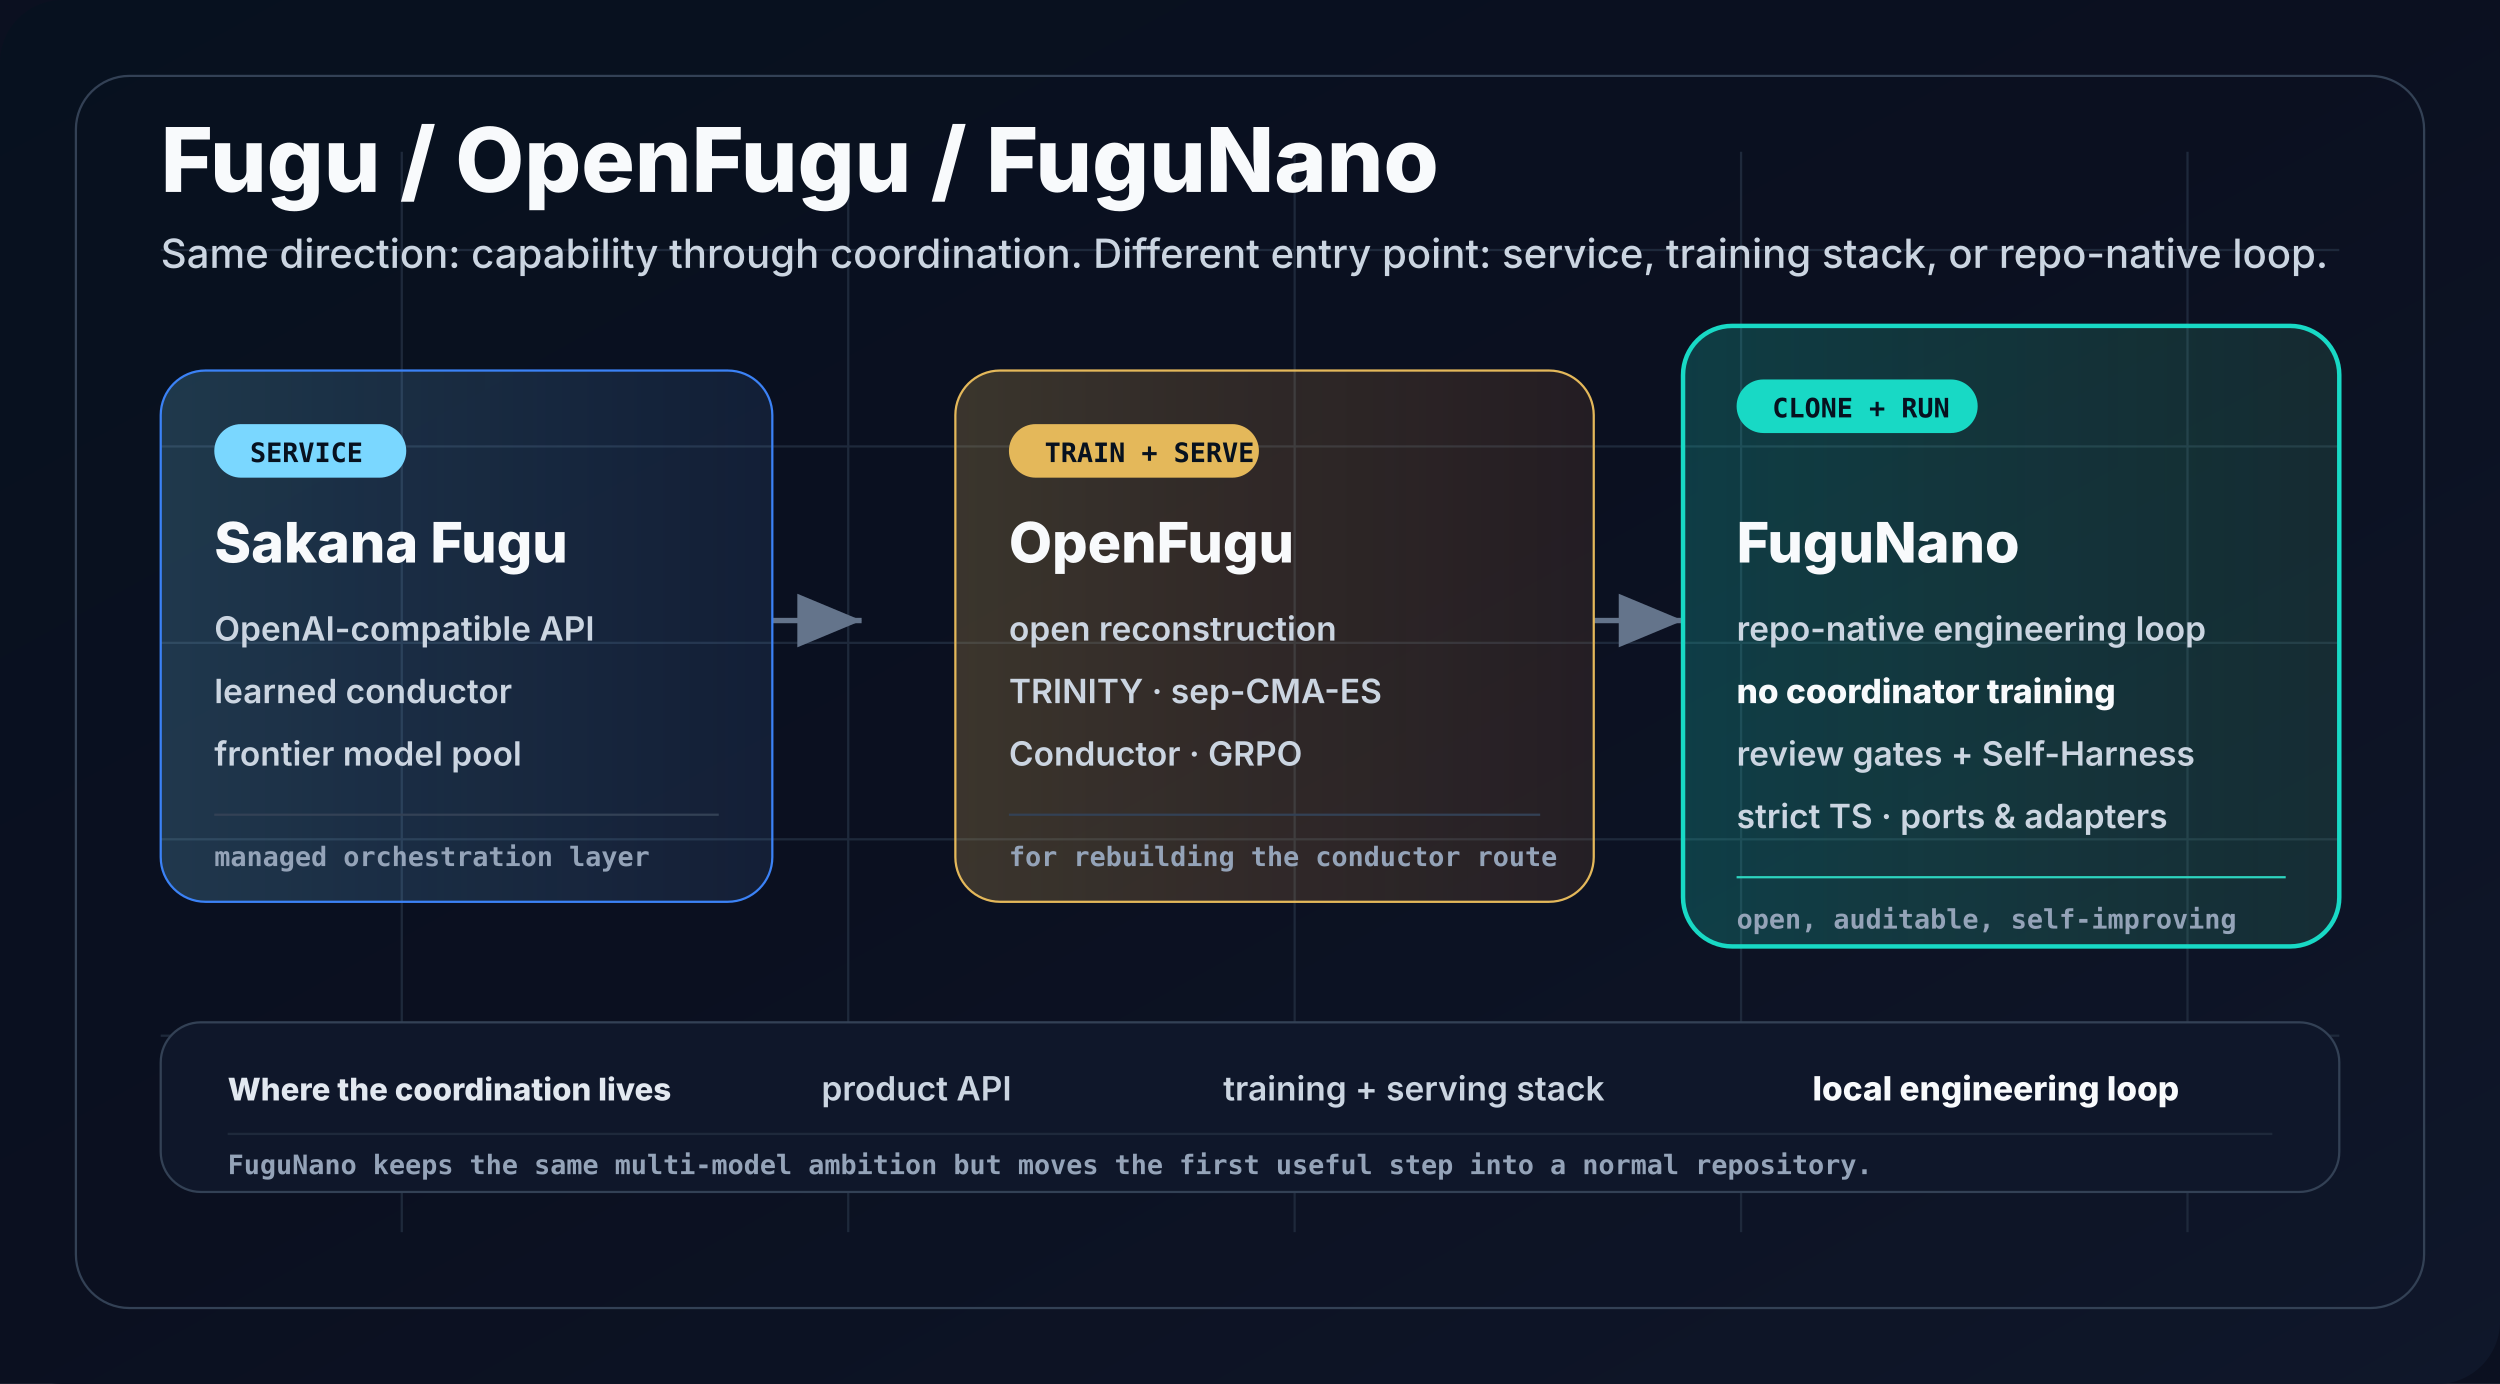
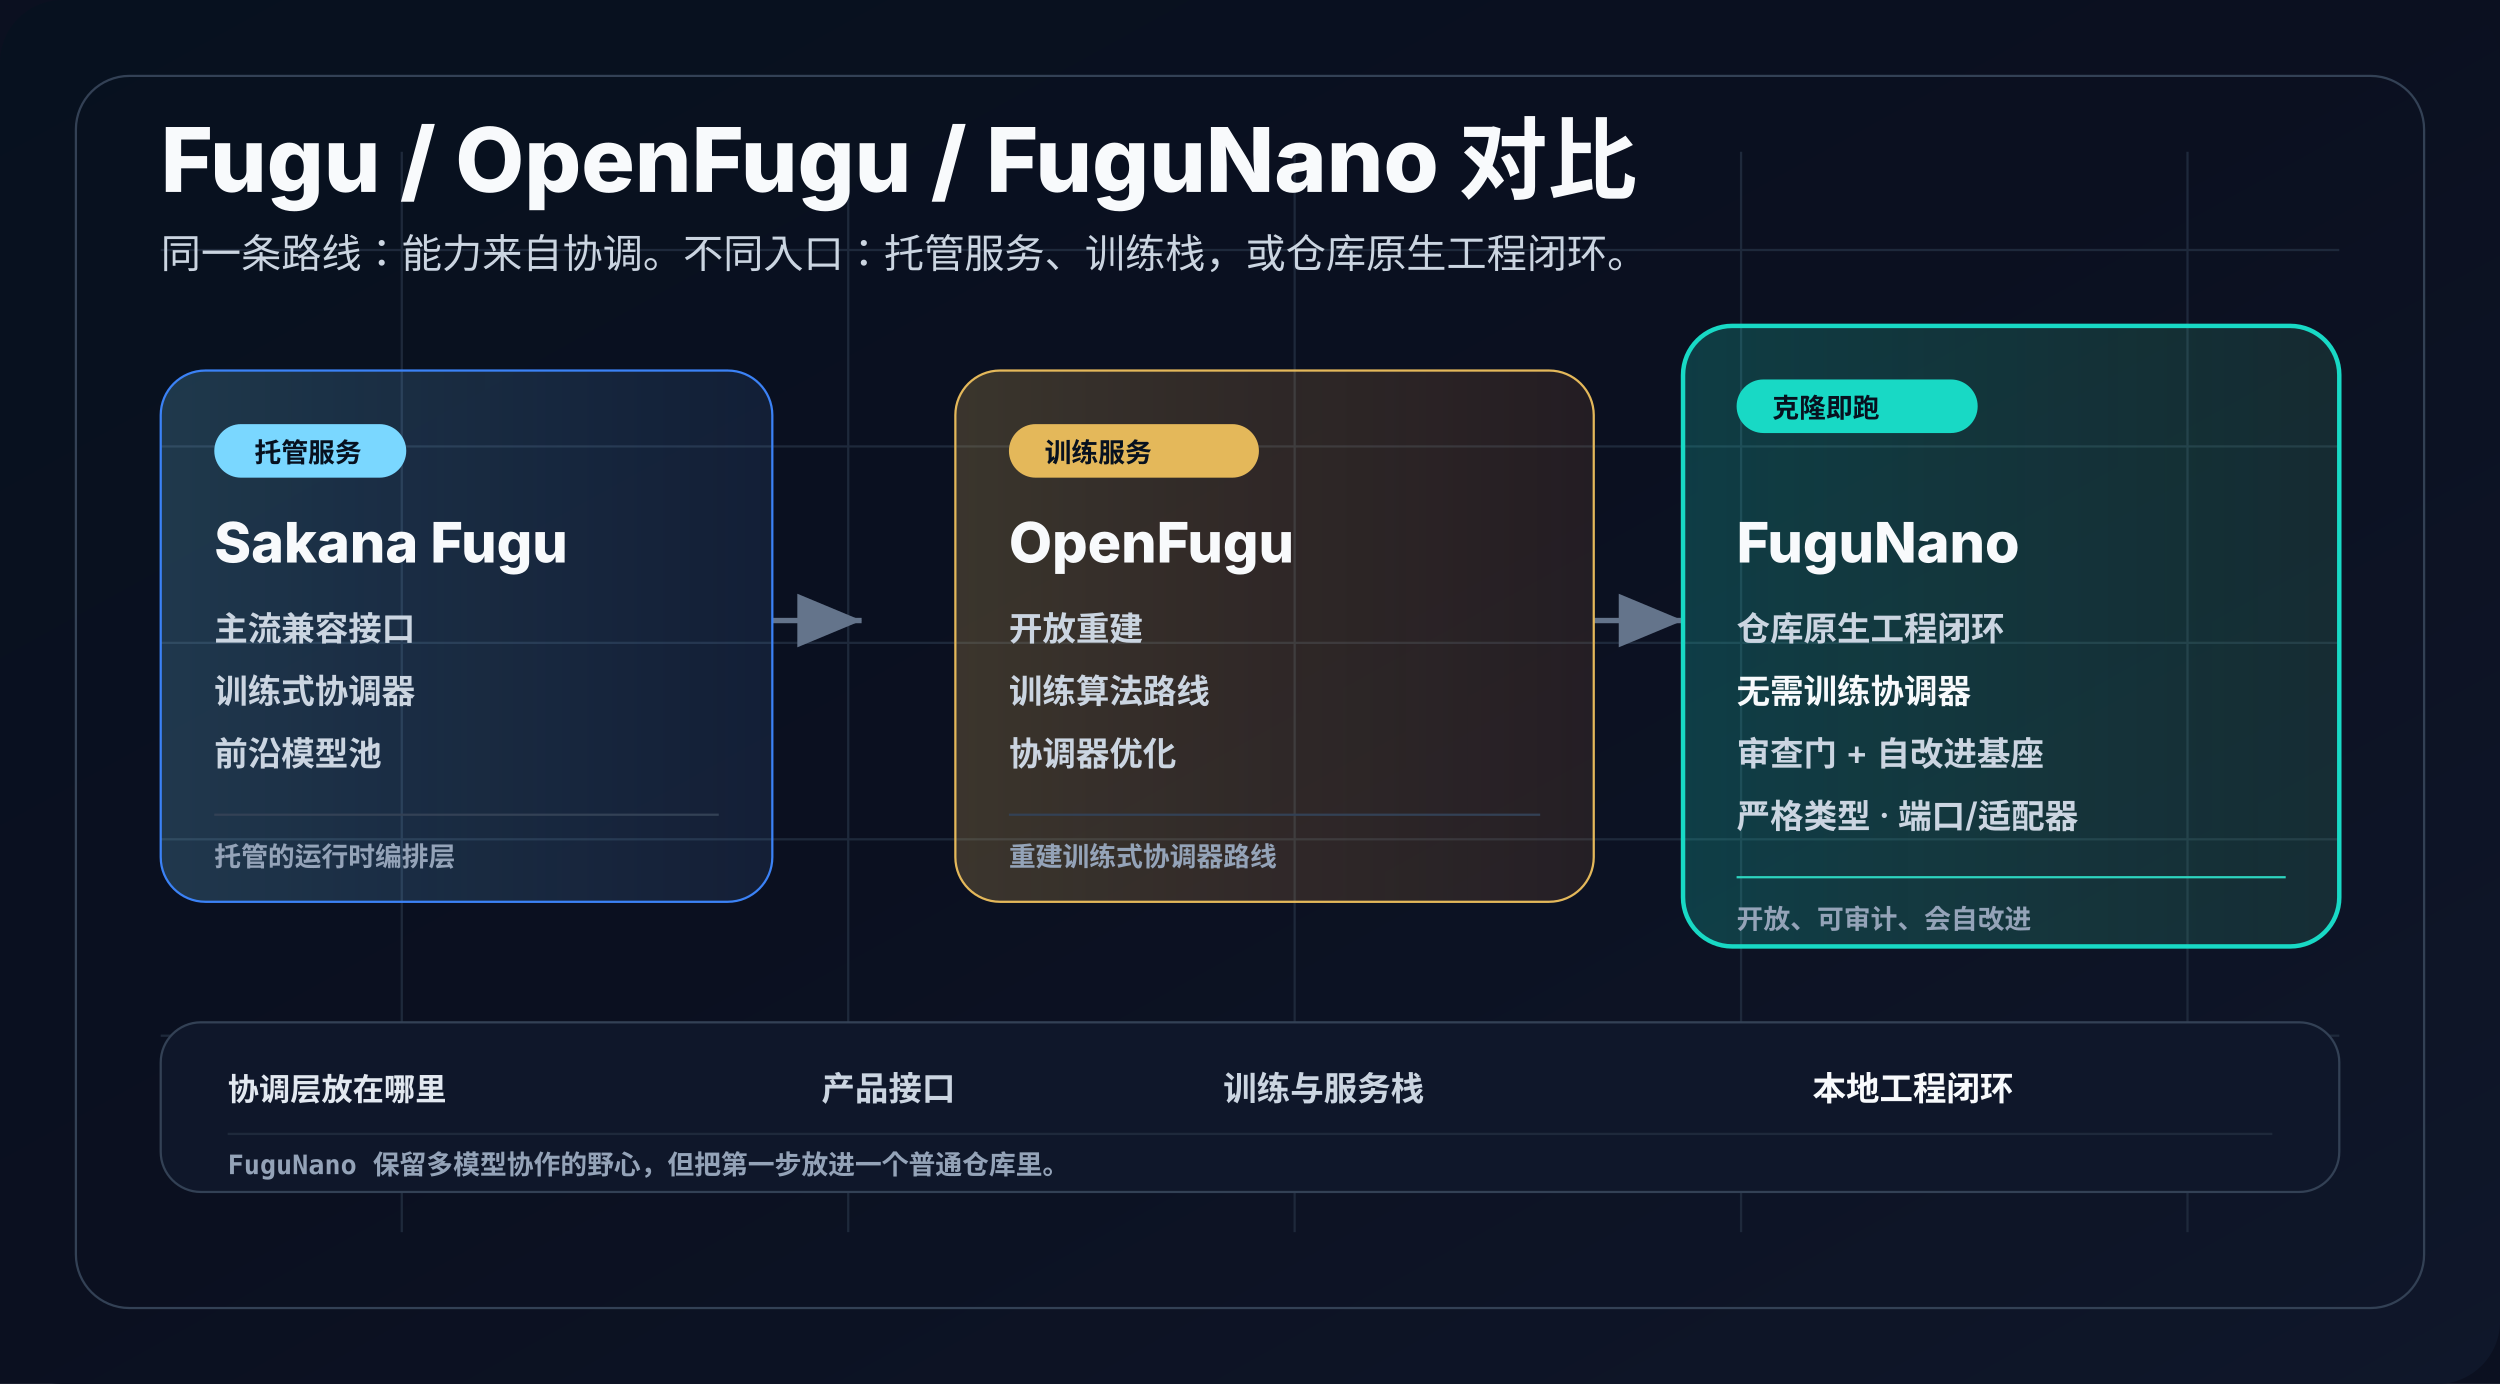
<svg xmlns="http://www.w3.org/2000/svg" viewBox="0 0 1120 620" role="img" aria-labelledby="title desc">
  <defs>
    <linearGradient id="bg" x1="0" x2="1" y1="0" y2="1">
      <stop offset="0" stop-color="#07111f" />
      <stop offset="0.48" stop-color="#0b1020" />
      <stop offset="1" stop-color="#0f172a" />
    </linearGradient>
    <linearGradient id="nano" x1="0" x2="1">
      <stop offset="0" stop-color="#18d9c5" stop-opacity="0.22" />
      <stop offset="1" stop-color="#5af0a8" stop-opacity="0.11" />
    </linearGradient>
    <linearGradient id="service" x1="0" x2="1">
      <stop offset="0" stop-color="#7ad7ff" stop-opacity="0.2" />
      <stop offset="1" stop-color="#60a5fa" stop-opacity="0.1" />
    </linearGradient>
    <linearGradient id="training" x1="0" x2="1">
      <stop offset="0" stop-color="#e4b85a" stop-opacity="0.22" />
      <stop offset="1" stop-color="#fb923c" stop-opacity="0.1" />
    </linearGradient>
    <marker id="arrow" markerWidth="14" markerHeight="14" refX="12" refY="5" orient="auto">
      <path d="M0,0 L12,5 L0,10 Z" fill="#64748b" />
    </marker>
    <style>
      .title {
        font:
          800 40px -apple-system,
          BlinkMacSystemFont,
          "Segoe UI",
          sans-serif;
        fill: #f8fafc;
        letter-spacing: 0;
      }
      .subtitle {
        font:
          500 18px -apple-system,
          BlinkMacSystemFont,
          "Segoe UI",
          sans-serif;
        fill: #cbd5e1;
        letter-spacing: 0;
      }
      .cardTitle {
        font:
          800 25px -apple-system,
          BlinkMacSystemFont,
          "Segoe UI",
          sans-serif;
        fill: #f8fafc;
        letter-spacing: 0;
      }
      .cardKicker {
        font:
          700 13px ui-monospace,
          SFMono-Regular,
          Menlo,
          Consolas,
          monospace;
        fill: #cbd5e1;
        letter-spacing: 0;
      }
      .body {
        font:
          560 15px -apple-system,
          BlinkMacSystemFont,
          "Segoe UI",
          sans-serif;
        fill: #cbd5e1;
        letter-spacing: 0;
      }
      .strong {
        font:
          760 15px -apple-system,
          BlinkMacSystemFont,
          "Segoe UI",
          sans-serif;
        fill: #f8fafc;
        letter-spacing: 0;
      }
      .tiny {
        font:
          650 12px ui-monospace,
          SFMono-Regular,
          Menlo,
          Consolas,
          monospace;
        fill: #94a3b8;
        letter-spacing: 0;
      }
      .axis {
        font:
          760 14px -apple-system,
          BlinkMacSystemFont,
          "Segoe UI",
          sans-serif;
        fill: #e2e8f0;
        letter-spacing: 0;
      }
      .pill {
        font:
          800 12px ui-monospace,
          SFMono-Regular,
          Menlo,
          Consolas,
          monospace;
        fill: #07111f;
        letter-spacing: 0;
      }
    </style>
  </defs>
  <rect width="1120" height="620" fill="#0b1020" />
  <rect width="1120" height="620" rx="28" fill="url(#bg)" />
  <path d="M72 112 H1048 M72 200 H1048 M72 288 H1048 M72 376 H1048 M72 464 H1048 M180 68 V552 M380 68 V552 M580 68 V552 M780 68 V552 M980 68 V552" stroke="#1e293b" stroke-width="1" />
  <rect x="34" y="34" width="1052" height="552" rx="24" fill="none" stroke="#334155" />
-   <text x="72" y="86" class="title">Fugu / OpenFugu / FuguNano</text>
+   <text x="72" y="86" class="title">Fugu / OpenFugu / FuguNano 对比</text>
  <text x="72" y="120" class="subtitle">
-     Same direction: capability through coordination. Different entry point: service, training stack, or repo-native loop.
+     同一条路线：能力来自协调。不同入口：托管服务、训练栈，或仓库原生工程闭环。
  </text>
  <line x1="346" y1="278" x2="386" y2="278" stroke="#64748b" stroke-width="2.4" marker-end="url(#arrow)" />
  <line x1="714" y1="278" x2="754" y2="278" stroke="#64748b" stroke-width="2.4" marker-end="url(#arrow)" />
  <rect x="72" y="166" width="274" height="238" rx="20" fill="url(#service)" stroke="#3b82f6" />
  <rect x="96" y="190" width="86" height="24" rx="12" fill="#7ad7ff" />
-   <text x="112" y="207" class="pill">SERVICE</text>
+   <text x="114" y="207" class="pill">托管服务</text>
  <text x="96" y="252" class="cardTitle">Sakana Fugu</text>
-   <text x="96" y="287" class="body">OpenAI-compatible API</text>
-   <text x="96" y="315" class="body">learned conductor</text>
-   <text x="96" y="343" class="body">frontier model pool</text>
+   <text x="96" y="287" class="body">主流兼容接口</text>
+   <text x="96" y="315" class="body">训练式协调器</text>
+   <text x="96" y="343" class="body">前沿模型池</text>
  <line x1="96" y1="365" x2="322" y2="365" stroke="#334155" />
-   <text x="96" y="388" class="tiny">managed orchestration layer</text>
+   <text x="96" y="388" class="tiny">托管的运行时编排层</text>
  <rect x="428" y="166" width="286" height="238" rx="20" fill="url(#training)" stroke="#e4b85a" />
  <rect x="452" y="190" width="112" height="24" rx="12" fill="#e4b85a" />
-   <text x="468" y="207" class="pill">TRAIN + SERVE</text>
+   <text x="468" y="207" class="pill">训练服务</text>
  <text x="452" y="252" class="cardTitle">OpenFugu</text>
-   <text x="452" y="287" class="body">open reconstruction</text>
-   <text x="452" y="315" class="body">TRINITY · sep-CMA-ES</text>
-   <text x="452" y="343" class="body">Conductor · GRPO</text>
+   <text x="452" y="287" class="body">开放重建</text>
+   <text x="452" y="315" class="body">训练算法路线</text>
+   <text x="452" y="343" class="body">协调器优化</text>
  <line x1="452" y1="365" x2="690" y2="365" stroke="#334155" />
-   <text x="452" y="388" class="tiny">for rebuilding the conductor route</text>
+   <text x="452" y="388" class="tiny">重建训练式协调器路线</text>
  <rect x="754" y="146" width="294" height="278" rx="22" fill="url(#nano)" stroke="#18d9c5" stroke-width="2" />
  <rect x="778" y="170" width="108" height="24" rx="12" fill="#18d9c5" />
-   <text x="794" y="187" class="pill">CLONE + RUN</text>
+   <text x="794" y="187" class="pill">克隆即跑</text>
  <text x="778" y="252" class="cardTitle">FuguNano</text>
-   <text x="778" y="287" class="body">repo-native engineering loop</text>
-   <text x="778" y="315" class="strong">no coordinator training</text>
-   <text x="778" y="343" class="body">review gates + Self-Harness</text>
-   <text x="778" y="371" class="body">strict TS · ports &amp; adapters</text>
+   <text x="778" y="287" class="body">仓库原生工程闭环</text>
+   <text x="778" y="315" class="strong">无需训练协调器</text>
+   <text x="778" y="343" class="body">审查门 + 自改进基座</text>
+   <text x="778" y="371" class="body">严格类型 · 端口/适配器</text>
  <line x1="778" y1="393" x2="1024" y2="393" stroke="#2dd4bf" />
-   <text x="778" y="416" class="tiny">open, auditable, self-improving</text>
+   <text x="778" y="416" class="tiny">开放、可审计、会自改进</text>
  <rect x="72" y="458" width="976" height="76" rx="18" fill="#0f172a" stroke="#334155" />
-   <text x="102" y="493" class="axis">Where the coordination lives</text>
-   <text x="368" y="493" class="body">product API</text>
-   <text x="548" y="493" class="body">training + serving stack</text>
-   <text x="812" y="493" class="strong">local engineering loop</text>
+   <text x="102" y="493" class="axis">协调层放在哪里</text>
+   <text x="368" y="493" class="body">产品接口</text>
+   <text x="548" y="493" class="body">训练与服务栈</text>
+   <text x="812" y="493" class="strong">本地工程闭环</text>
  <line x1="102" y1="508" x2="1018" y2="508" stroke="#1e293b" />
-   <text x="102" y="526" class="tiny">FuguNano keeps the same multi-model ambition but moves the first useful step into a normal repository.</text>
+   <text x="102" y="526" class="tiny">FuguNano 保留多模型协作的野心，但把第一步放进一个普通仓库里。</text>
</svg>
